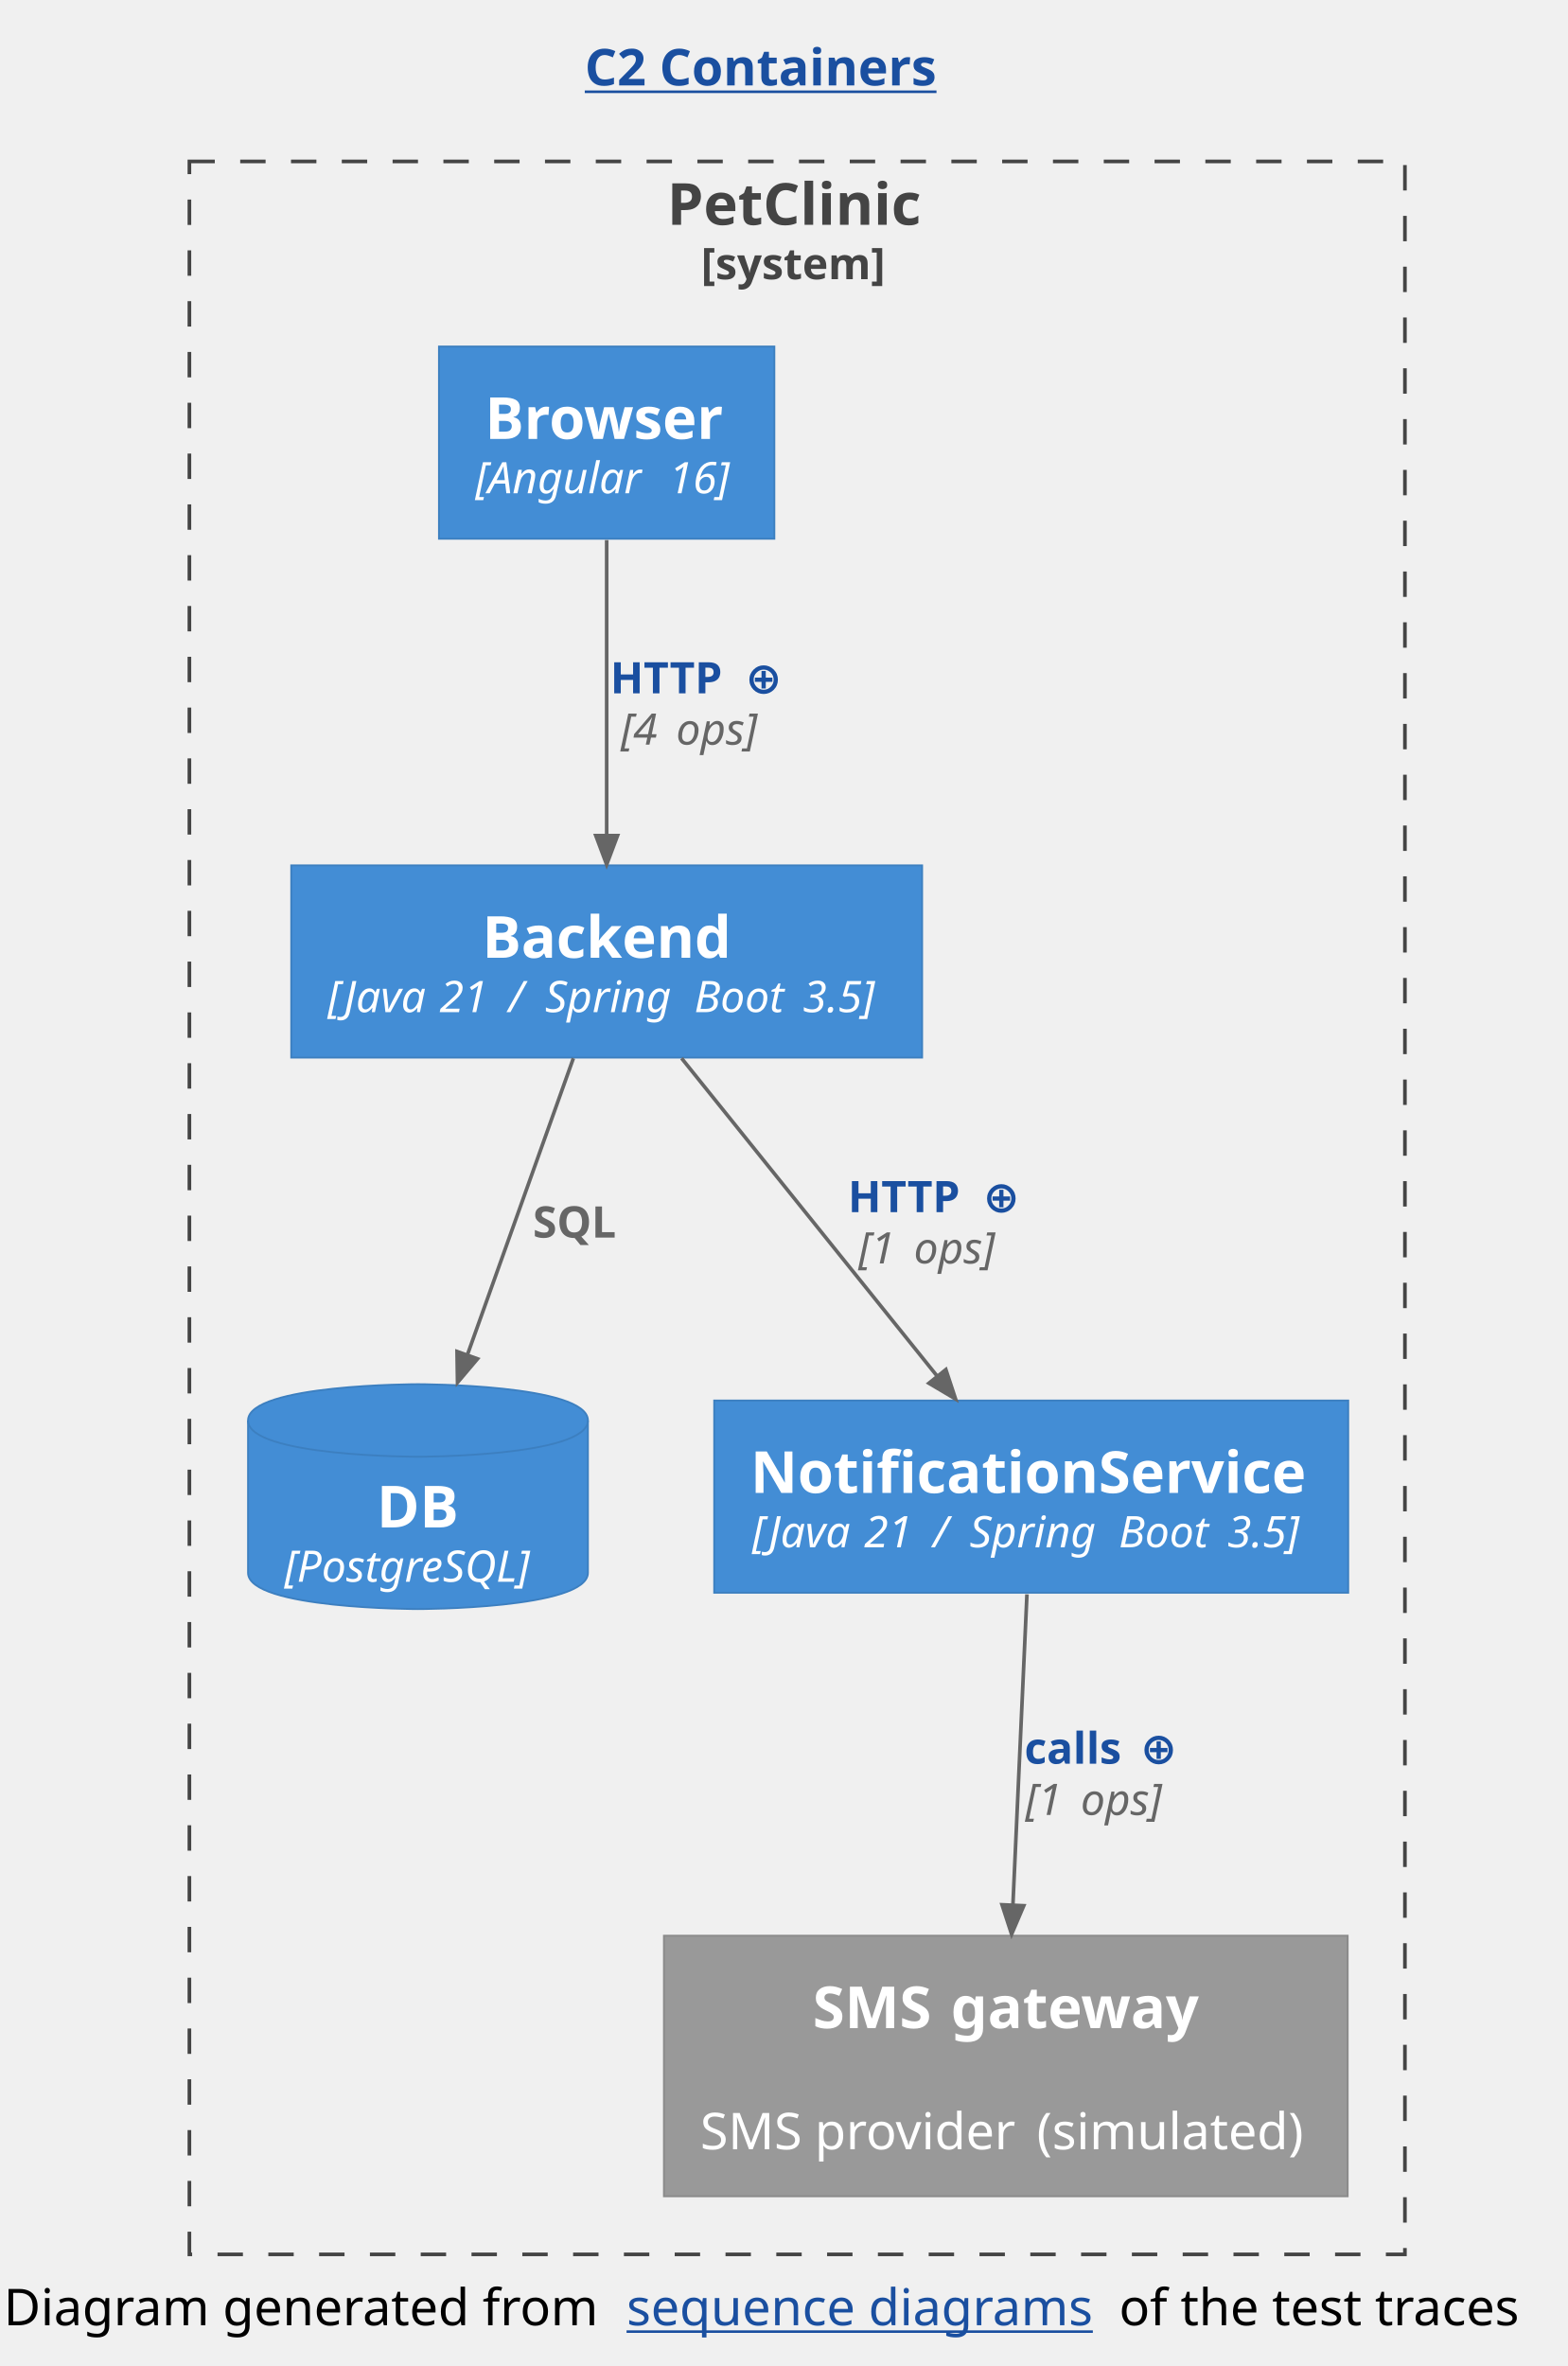
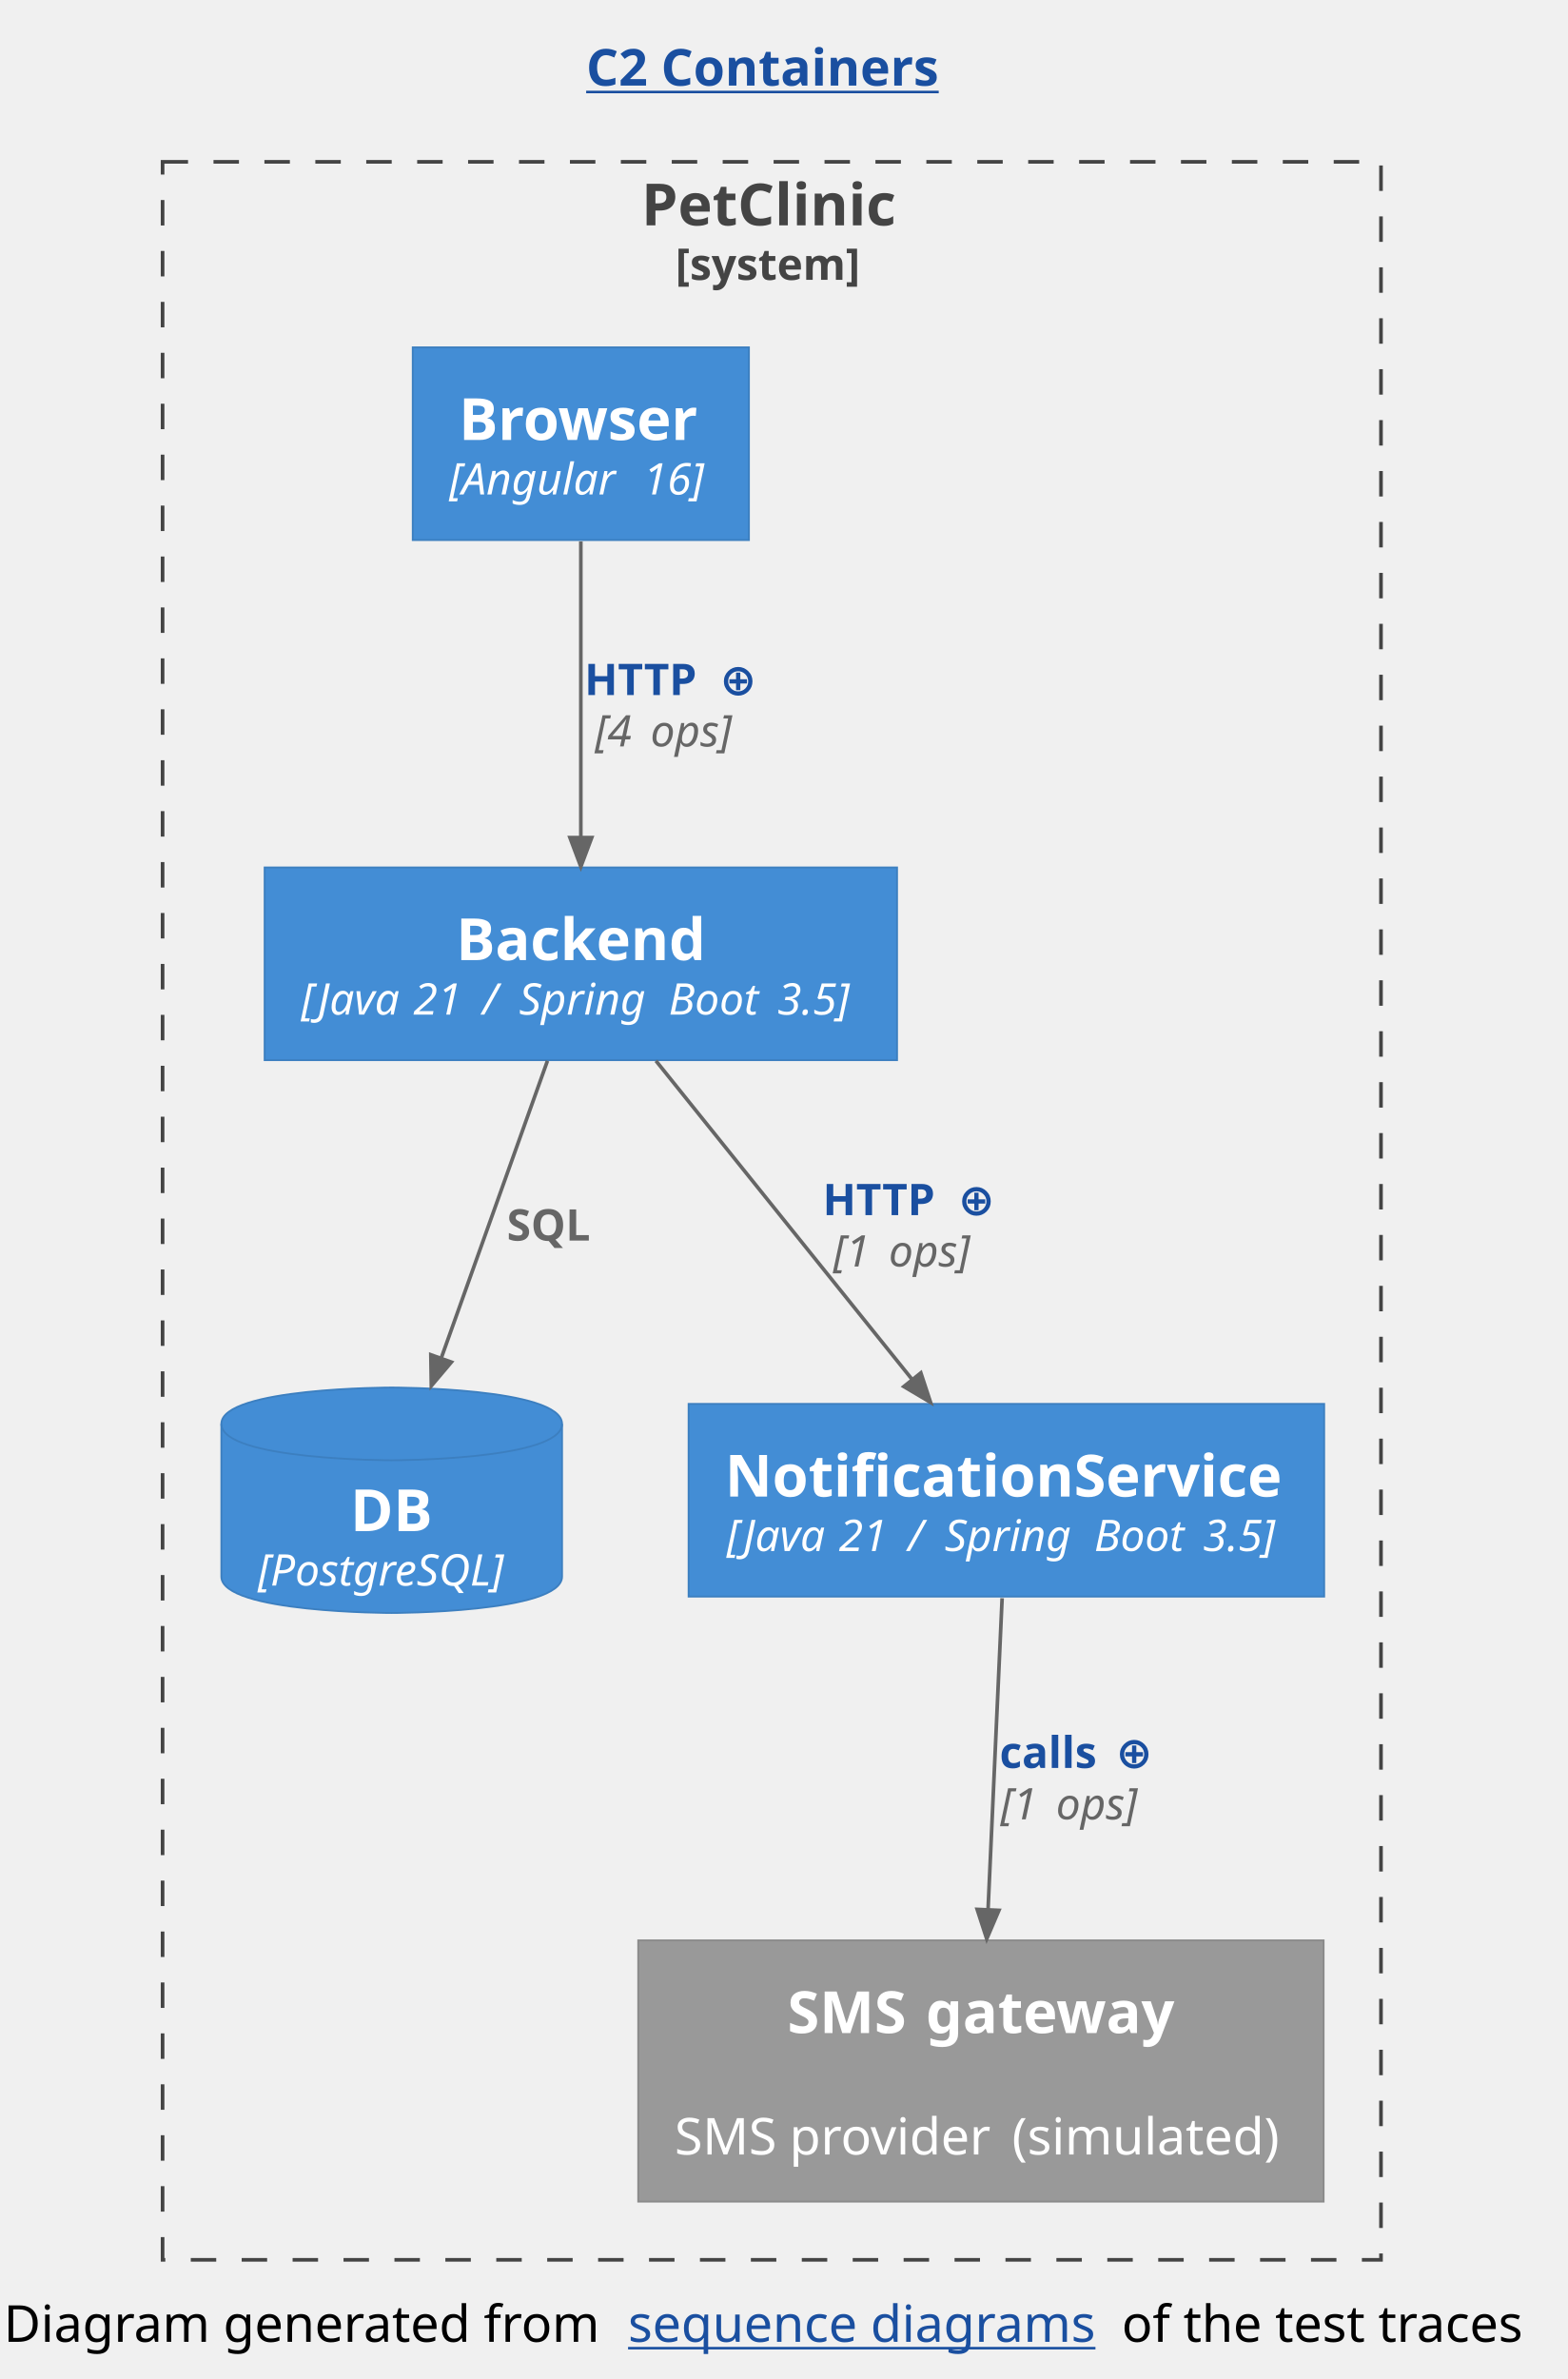
- <svg xmlns="http://www.w3.org/2000/svg" xmlns:xlink="http://www.w3.org/1999/xlink" contentStyleType="text/css" data-diagram-type="DESCRIPTION" height="652px" preserveAspectRatio="none" style="width:432px;height:652px;background:#FFFFFF;" version="1.1" viewBox="0 0 432 652" width="432px" zoomAndPan="magnify">
+ <svg xmlns="http://www.w3.org/2000/svg" xmlns:xlink="http://www.w3.org/1999/xlink" version="1.1" data-diagram-type="DESCRIPTION" style="width:431px;height:654px;background:#FFFFFF;" width="431px" height="654px" viewBox="0 0 431 654" zoomAndPan="magnify" preserveAspectRatio="none" contentStyleType="text/css">
  <defs />
-   <g>
+   <g font-family="sans-serif" lengthAdjust="spacing">
    <g class="title" data-source-line="6">
-       <a href="https://c4model.com/diagrams/container" target="_blank" rel="noopener noreferrer" title="What is a C2 diagram?" xlink:actuate="onRequest" xlink:href="https://c4model.com/diagrams/container" xlink:show="new" xlink:title="What is a C2 diagram?" xlink:type="simple">
-         <text fill="#1A4FA0" font-family="sans-serif" font-size="14" font-weight="bold" lengthAdjust="spacing" text-decoration="underline" textLength="102.067" x="161.166" y="23.535">C2 Containers</text>
+       <a target="_top" href="https://c4model.com/diagrams/container" xlink:href="https://c4model.com/diagrams/container" xlink:type="simple" xlink:actuate="onRequest" xlink:show="new" title="What is a C2 diagram?" xlink:title="What is a C2 diagram?">
+         <text x="161.166" y="23.535" fill="#1A4FA0" font-size="14" textLength="102.067" font-weight="700" text-decoration="underline">C2 Containers</text>
      </a>
    </g>
-     <g class="cluster" data-qualified-name="c2_system" data-source-line="1666" id="ent0002">
-       <rect fill="none" height="576.75" style="stroke:#444444;stroke-width:1;stroke-dasharray:7,7;" width="335" x="52.2" y="44.488" />
-       <text fill="#444444" font-family="sans-serif" font-size="16" font-weight="bold" lengthAdjust="spacing" textLength="71.703" x="183.848" y="61.957">PetClinic</text>
-       <text fill="#444444" font-family="sans-serif" font-size="12" font-weight="bold" lengthAdjust="spacing" textLength="52.992" x="193.204" y="76.934">[system]</text>
+     <g class="cluster" data-qualified-name="c2_system" id="ent0001" data-source-line="1690">
+       <rect x="44.7" y="44.488" width="335" height="576.75" fill="none" style="stroke:#444;stroke-width:1;stroke-dasharray:7,7;" />
+       <text x="176.348" y="61.957" fill="#444" font-size="16" textLength="71.703" font-weight="700">PetClinic</text>
+       <text x="185.704" y="76.934" fill="#444" font-size="12" textLength="52.992" font-weight="700">[system]</text>
    </g>
-     <g class="entity" data-qualified-name="c2_system.Backend" data-source-line="71" id="ent0003">
-       <rect fill="#438DD5" height="52.977" style="stroke:#3C7FC0;stroke-width:0.5;" width="173.885" x="80.26" y="238.468" />
-       <text fill="#FFFFFF" font-family="sans-serif" font-size="16" font-weight="bold" lengthAdjust="spacing" textLength="68.609" x="132.897" y="263.937">Backend</text>
-       <text fill="#FFFFFF" font-family="sans-serif" font-size="12" font-style="italic" lengthAdjust="spacing" textLength="27.1" x="90.26" y="278.914">[Java</text>
-       <text fill="#FFFFFF" font-family="sans-serif" font-size="12" font-style="italic" lengthAdjust="spacing" textLength="3.797" x="117.359" y="278.914"> </text>
-       <text fill="#FFFFFF" font-family="sans-serif" font-size="12" font-style="italic" lengthAdjust="spacing" textLength="15.176" x="121.156" y="278.914">21</text>
-       <text fill="#FFFFFF" font-family="sans-serif" font-size="12" font-style="italic" lengthAdjust="spacing" textLength="3.797" x="136.332" y="278.914"> </text>
-       <text fill="#FFFFFF" font-family="sans-serif" font-size="12" font-style="italic" lengthAdjust="spacing" textLength="6.293" x="140.129" y="278.914">/</text>
-       <text fill="#FFFFFF" font-family="sans-serif" font-size="12" font-style="italic" lengthAdjust="spacing" textLength="3.797" x="146.422" y="278.914"> </text>
-       <text fill="#FFFFFF" font-family="sans-serif" font-size="12" font-style="italic" lengthAdjust="spacing" textLength="37.324" x="150.219" y="278.914">Spring</text>
-       <text fill="#FFFFFF" font-family="sans-serif" font-size="12" font-style="italic" lengthAdjust="spacing" textLength="3.797" x="187.543" y="278.914"> </text>
-       <text fill="#FFFFFF" font-family="sans-serif" font-size="12" font-style="italic" lengthAdjust="spacing" textLength="26.133" x="191.34" y="278.914">Boot</text>
-       <text fill="#FFFFFF" font-family="sans-serif" font-size="12" font-style="italic" lengthAdjust="spacing" textLength="3.797" x="217.473" y="278.914"> </text>
-       <text fill="#FFFFFF" font-family="sans-serif" font-size="12" font-style="italic" lengthAdjust="spacing" textLength="22.875" x="221.269" y="278.914">3.5]</text>
+     <g class="entity" data-qualified-name="c2_system.Backend" id="ent0002" data-source-line="71">
+       <rect x="72.76" y="238.468" width="173.885" height="52.977" fill="#438DD5" style="stroke:#3C7FC0;stroke-width:0.5;" />
+       <text x="125.397" y="263.937" fill="#FFF" font-size="16" textLength="68.609" font-weight="700">Backend</text>
+       <text x="82.76" y="278.914" fill="#FFF" font-size="12" textLength="27.1" font-style="italic">[Java</text>
+       <text x="109.859" y="278.914" fill="#FFF" font-size="12" font-style="italic"> </text>
+       <text x="113.656" y="278.914" fill="#FFF" font-size="12" textLength="15.176" font-style="italic">21</text>
+       <text x="128.832" y="278.914" fill="#FFF" font-size="12" font-style="italic"> </text>
+       <text x="132.629" y="278.914" fill="#FFF" font-size="12" font-style="italic">/</text>
+       <text x="138.922" y="278.914" fill="#FFF" font-size="12" font-style="italic"> </text>
+       <text x="142.719" y="278.914" fill="#FFF" font-size="12" textLength="37.324" font-style="italic">Spring</text>
+       <text x="180.043" y="278.914" fill="#FFF" font-size="12" font-style="italic"> </text>
+       <text x="183.84" y="278.914" fill="#FFF" font-size="12" textLength="26.133" font-style="italic">Boot</text>
+       <text x="209.973" y="278.914" fill="#FFF" font-size="12" font-style="italic"> </text>
+       <text x="213.769" y="278.914" fill="#FFF" font-size="12" textLength="22.875" font-style="italic">3.5]</text>
    </g>
-     <g class="entity" data-qualified-name="c2_system.Browser" data-source-line="71" id="ent0004">
-       <rect fill="#438DD5" height="52.977" style="stroke:#3C7FC0;stroke-width:0.5;" width="92.439" x="120.98" y="95.488" />
-       <text fill="#FFFFFF" font-family="sans-serif" font-size="16" font-weight="bold" lengthAdjust="spacing" textLength="67.07" x="133.664" y="120.957">Browser</text>
-       <text fill="#FFFFFF" font-family="sans-serif" font-size="12" font-style="italic" lengthAdjust="spacing" textLength="49.565" x="130.98" y="135.934">[Angular</text>
-       <text fill="#FFFFFF" font-family="sans-serif" font-size="12" font-style="italic" lengthAdjust="spacing" textLength="3.797" x="180.544" y="135.934"> </text>
-       <text fill="#FFFFFF" font-family="sans-serif" font-size="12" font-style="italic" lengthAdjust="spacing" textLength="19.078" x="184.341" y="135.934">16]</text>
+     <g class="entity" data-qualified-name="c2_system.Browser" id="ent0003" data-source-line="71">
+       <rect x="113.48" y="95.488" width="92.439" height="52.977" fill="#438DD5" style="stroke:#3C7FC0;stroke-width:0.5;" />
+       <text x="126.164" y="120.957" fill="#FFF" font-size="16" textLength="67.07" font-weight="700">Browser</text>
+       <text x="123.48" y="135.934" fill="#FFF" font-size="12" textLength="49.564" font-style="italic">[Angular</text>
+       <text x="173.044" y="135.934" fill="#FFF" font-size="12" font-style="italic"> </text>
+       <text x="176.841" y="135.934" fill="#FFF" font-size="12" textLength="19.078" font-style="italic">16]</text>
    </g>
-     <g class="entity" data-qualified-name="c2_system.DB" data-source-line="75" id="ent0005">
-       <path d="M68.36,391.438 C68.36,381.438 115.198,381.438 115.198,381.438 C115.198,381.438 162.036,381.438 162.036,391.438 L162.036,433.415 C162.036,443.415 115.198,443.415 115.198,443.415 C115.198,443.415 68.36,443.415 68.36,433.415 L68.36,391.438" fill="#438DD5" style="stroke:#3C7FC0;stroke-width:0.5;" />
-       <path d="M68.36,391.438 C68.36,401.438 115.198,401.438 115.198,401.438 C115.198,401.438 162.036,401.438 162.036,391.438" fill="none" style="stroke:#3C7FC0;stroke-width:0.5;" />
-       <text fill="#FFFFFF" font-family="sans-serif" font-size="16" font-weight="bold" lengthAdjust="spacing" textLength="22.766" x="103.815" y="420.907">DB</text>
-       <text fill="#FFFFFF" font-family="sans-serif" font-size="12" font-style="italic" lengthAdjust="spacing" textLength="73.676" x="78.36" y="435.884">[PostgreSQL]</text>
+     <g class="entity" data-qualified-name="c2_system.DB" id="ent0004" data-source-line="75">
+       <path d="M60.86,391.438 C60.86,381.438 107.698,381.438 107.698,381.438 C107.698,381.438 154.535,381.438 154.535,391.438 L154.535,433.415 C154.535,443.415 107.698,443.415 107.698,443.415 C107.698,443.415 60.86,443.415 60.86,433.415 L60.86,391.438" style="stroke:#3C7FC0;stroke-width:0.5;" fill="#438DD5" />
+       <path d="M60.86,391.438 C60.86,401.438 107.698,401.438 107.698,401.438 C107.698,401.438 154.535,401.438 154.535,391.438" style="stroke:#3C7FC0;stroke-width:0.5;" fill="none" />
+       <text x="96.315" y="420.907" fill="#FFF" font-size="16" textLength="22.766" font-weight="700">DB</text>
+       <text x="70.86" y="435.884" fill="#FFF" font-size="12" textLength="73.676" font-style="italic">[PostgreSQL]</text>
    </g>
-     <g class="entity" data-qualified-name="c2_system.NotificationService" data-source-line="71" id="ent0006">
-       <rect fill="#438DD5" height="52.977" style="stroke:#3C7FC0;stroke-width:0.5;" width="174.75" x="196.83" y="385.938" />
-       <text fill="#FFFFFF" font-family="sans-serif" font-size="16" font-weight="bold" lengthAdjust="spacing" textLength="154.75" x="206.83" y="411.407">NotificationService</text>
-       <text fill="#FFFFFF" font-family="sans-serif" font-size="12" font-style="italic" lengthAdjust="spacing" textLength="27.1" x="207.262" y="426.384">[Java</text>
-       <text fill="#FFFFFF" font-family="sans-serif" font-size="12" font-style="italic" lengthAdjust="spacing" textLength="3.797" x="234.362" y="426.384"> </text>
-       <text fill="#FFFFFF" font-family="sans-serif" font-size="12" font-style="italic" lengthAdjust="spacing" textLength="15.176" x="238.159" y="426.384">21</text>
-       <text fill="#FFFFFF" font-family="sans-serif" font-size="12" font-style="italic" lengthAdjust="spacing" textLength="3.797" x="253.335" y="426.384"> </text>
-       <text fill="#FFFFFF" font-family="sans-serif" font-size="12" font-style="italic" lengthAdjust="spacing" textLength="6.293" x="257.132" y="426.384">/</text>
-       <text fill="#FFFFFF" font-family="sans-serif" font-size="12" font-style="italic" lengthAdjust="spacing" textLength="3.797" x="263.424" y="426.384"> </text>
-       <text fill="#FFFFFF" font-family="sans-serif" font-size="12" font-style="italic" lengthAdjust="spacing" textLength="37.324" x="267.221" y="426.384">Spring</text>
-       <text fill="#FFFFFF" font-family="sans-serif" font-size="12" font-style="italic" lengthAdjust="spacing" textLength="3.797" x="304.546" y="426.384"> </text>
-       <text fill="#FFFFFF" font-family="sans-serif" font-size="12" font-style="italic" lengthAdjust="spacing" textLength="26.133" x="308.342" y="426.384">Boot</text>
-       <text fill="#FFFFFF" font-family="sans-serif" font-size="12" font-style="italic" lengthAdjust="spacing" textLength="3.797" x="334.475" y="426.384"> </text>
-       <text fill="#FFFFFF" font-family="sans-serif" font-size="12" font-style="italic" lengthAdjust="spacing" textLength="22.875" x="338.272" y="426.384">3.5]</text>
+     <g class="entity" data-qualified-name="c2_system.NotificationService" id="ent0005" data-source-line="71">
+       <rect x="189.33" y="385.938" width="174.75" height="52.977" fill="#438DD5" style="stroke:#3C7FC0;stroke-width:0.5;" />
+       <text x="199.33" y="411.407" fill="#FFF" font-size="16" textLength="154.75" font-weight="700">NotificationService</text>
+       <text x="199.762" y="426.384" fill="#FFF" font-size="12" textLength="27.1" font-style="italic">[Java</text>
+       <text x="226.862" y="426.384" fill="#FFF" font-size="12" font-style="italic"> </text>
+       <text x="230.659" y="426.384" fill="#FFF" font-size="12" textLength="15.176" font-style="italic">21</text>
+       <text x="245.835" y="426.384" fill="#FFF" font-size="12" font-style="italic"> </text>
+       <text x="249.631" y="426.384" fill="#FFF" font-size="12" font-style="italic">/</text>
+       <text x="255.924" y="426.384" fill="#FFF" font-size="12" font-style="italic"> </text>
+       <text x="259.721" y="426.384" fill="#FFF" font-size="12" textLength="37.324" font-style="italic">Spring</text>
+       <text x="297.046" y="426.384" fill="#FFF" font-size="12" font-style="italic"> </text>
+       <text x="300.842" y="426.384" fill="#FFF" font-size="12" textLength="26.133" font-style="italic">Boot</text>
+       <text x="326.975" y="426.384" fill="#FFF" font-size="12" font-style="italic"> </text>
+       <text x="330.772" y="426.384" fill="#FFF" font-size="12" textLength="22.875" font-style="italic">3.5]</text>
    </g>
-     <g class="entity" data-qualified-name="c2_system.SMS_gateway" data-source-line="212" id="ent0007">
-       <rect fill="#999999" height="71.82" style="stroke:#8A8A8A;stroke-width:0.5;" width="188.444" x="182.98" y="533.418" />
-       <text fill="#FFFFFF" font-family="sans-serif" font-size="16" font-weight="bold" lengthAdjust="spacing" textLength="32.805" x="223.983" y="558.887">SMS</text>
-       <text fill="#FFFFFF" font-family="sans-serif" font-size="16" font-weight="bold" lengthAdjust="spacing" textLength="5.273" x="256.788" y="558.887"> </text>
-       <text fill="#FFFFFF" font-family="sans-serif" font-size="16" font-weight="bold" lengthAdjust="spacing" textLength="68.359" x="262.061" y="558.887">gateway</text>
-       <text fill="#FFFFFF" font-family="sans-serif" font-size="14" lengthAdjust="spacing" textLength="4.43" x="274.987" y="575.797"> </text>
-       <text fill="#FFFFFF" font-family="sans-serif" font-size="14" lengthAdjust="spacing" textLength="27.139" x="192.98" y="592.285">SMS</text>
-       <text fill="#FFFFFF" font-family="sans-serif" font-size="14" lengthAdjust="spacing" textLength="4.43" x="220.118" y="592.285"> </text>
-       <text fill="#FFFFFF" font-family="sans-serif" font-size="14" lengthAdjust="spacing" textLength="56.773" x="224.548" y="592.285">provider</text>
-       <text fill="#FFFFFF" font-family="sans-serif" font-size="14" lengthAdjust="spacing" textLength="4.43" x="281.32" y="592.285"> </text>
-       <text fill="#FFFFFF" font-family="sans-serif" font-size="14" lengthAdjust="spacing" textLength="75.674" x="285.75" y="592.285">(simulated)</text>
+     <g class="entity" data-qualified-name="c2_system.SMS_gateway" id="ent0006" data-source-line="218">
+       <rect x="175.48" y="533.418" width="188.444" height="71.82" fill="#999" style="stroke:#8A8A8A;stroke-width:0.5;" />
+       <text x="216.483" y="558.887" fill="#FFF" font-size="16" textLength="32.805" font-weight="700">SMS</text>
+       <text x="249.288" y="558.887" fill="#FFF" font-size="16" font-weight="700"> </text>
+       <text x="254.561" y="558.887" fill="#FFF" font-size="16" textLength="68.359" font-weight="700">gateway</text>
+       <text x="267.487" y="575.797" fill="#FFF" font-size="14"> </text>
+       <text x="185.48" y="592.285" fill="#FFF" font-size="14" textLength="27.139">SMS</text>
+       <text x="212.618" y="592.285" fill="#FFF" font-size="14"> </text>
+       <text x="217.048" y="592.285" fill="#FFF" font-size="14" textLength="56.772">provider</text>
+       <text x="273.821" y="592.285" fill="#FFF" font-size="14"> </text>
+       <text x="278.25" y="592.285" fill="#FFF" font-size="14" textLength="75.674">(simulated)</text>
    </g>
-     <g class="link" data-entity-1="ent0003" data-entity-2="ent0005" data-link-type="dependency" data-source-line="1779" id="lnk8">
-       <path d="M158.02,291.628 C149.1,316.588 138.242,346.975 128.782,373.445" fill="none" id="Backend-to-DB" style="stroke:#666666;stroke-width:1;" />
-       <polygon fill="#666666" points="126.09,380.978,131.607,374.454,125.957,372.435,126.09,380.978" style="stroke:#666666;stroke-width:1;" />
-       <text fill="#666666" font-family="sans-serif" font-size="12" font-weight="bold" lengthAdjust="spacing" textLength="23.719" x="146.86" y="341.04">SQL</text>
+     <g class="link" data-entity-1="ent0002" data-entity-2="ent0004" id="lnk7" data-source-line="1803" data-link-type="dependency">
+       <path d="M150.52,291.628 C141.6,316.588 130.742,346.975 121.282,373.445" style="stroke:#666;stroke-width:1;" fill="none" id="Backend-to-DB" />
+       <polygon points="118.59,380.978,124.107,374.455,118.457,372.435,118.59,380.978" fill="#666" style="stroke:#666;stroke-width:1;stroke-linejoin:miter;stroke-miterlimit:10;" />
+       <text x="139.36" y="341.04" fill="#666" font-size="12" textLength="23.719" font-weight="700">SQL</text>
    </g>
-     <g class="link" data-entity-1="ent0003" data-entity-2="ent0006" data-link-type="dependency" data-source-line="1779" id="lnk9">
-       <path d="M187.85,291.628 C209.1,318.058 237.027,352.773 258.347,379.293" fill="none" id="Backend-to-NotificationService" style="stroke:#666666;stroke-width:1;" />
-       <polygon fill="#666666" points="263.36,385.528,260.685,377.414,256.009,381.173,263.36,385.528" style="stroke:#666666;stroke-width:1;" />
-       <a href="genseq://c2-279a196c9d" target="_top" title="Click for the calls behind this line" xlink:actuate="onRequest" xlink:href="genseq://c2-279a196c9d" xlink:show="new" xlink:title="Click for the calls behind this line" xlink:type="simple">
-         <text fill="#1A4FA0" font-family="sans-serif" font-size="12" font-weight="bold" lengthAdjust="spacing" textLength="33.281" x="233.71" y="334.04">HTTP</text>
+     <g class="link" data-entity-1="ent0002" data-entity-2="ent0005" id="lnk8" data-source-line="1803" data-link-type="dependency">
+       <path d="M180.35,291.628 C201.6,318.058 229.527,352.773 250.847,379.293" style="stroke:#666;stroke-width:1;" fill="none" id="Backend-to-NotificationService" />
+       <polygon points="255.86,385.528,253.185,377.414,248.509,381.173,255.86,385.528" fill="#666" style="stroke:#666;stroke-width:1;stroke-linejoin:miter;stroke-miterlimit:10;" />
+       <a target="_top" href="genseq://c2-279a196c9d" xlink:href="genseq://c2-279a196c9d" xlink:type="simple" xlink:actuate="onRequest" xlink:show="new" title="Click for the calls behind this line" xlink:title="Click for the calls behind this line">
+         <text x="226.21" y="334.04" fill="#1A4FA0" font-size="12" textLength="33.281" font-weight="700">HTTP</text>
      </a>
-       <a href="genseq://c2-279a196c9d" target="_top" title="Click for the calls behind this line" xlink:actuate="onRequest" xlink:href="genseq://c2-279a196c9d" xlink:show="new" xlink:title="Click for the calls behind this line" xlink:type="simple">
-         <text fill="#1A4FA0" font-family="sans-serif" font-size="12" font-weight="bold" lengthAdjust="spacing" textLength="3.955" x="266.991" y="334.04"> </text>
+       <a target="_top" href="genseq://c2-279a196c9d" xlink:href="genseq://c2-279a196c9d" xlink:type="simple" xlink:actuate="onRequest" xlink:show="new" title="Click for the calls behind this line" xlink:title="Click for the calls behind this line">
+         <text x="259.491" y="334.04" fill="#1A4FA0" font-size="12" font-weight="700"> </text>
      </a>
-       <a href="genseq://c2-279a196c9d" target="_top" title="Click for the calls behind this line" xlink:actuate="onRequest" xlink:href="genseq://c2-279a196c9d" xlink:show="new" xlink:title="Click for the calls behind this line" xlink:type="simple">
-         <text fill="#1A4FA0" font-family="sans-serif" font-size="12" font-weight="bold" lengthAdjust="spacing" textLength="8.684" x="270.946" y="334.04">⊕</text>
+       <a target="_top" href="genseq://c2-279a196c9d" xlink:href="genseq://c2-279a196c9d" xlink:type="simple" xlink:actuate="onRequest" xlink:show="new" title="Click for the calls behind this line" xlink:title="Click for the calls behind this line">
+         <text x="263.446" y="334.04" fill="#1A4FA0" font-size="12" font-weight="700">⊕</text>
      </a>
-       <text fill="#666666" font-family="sans-serif" font-size="12" font-style="italic" lengthAdjust="spacing" textLength="11.49" x="236.554" y="348.173">[1</text>
-       <text fill="#666666" font-family="sans-serif" font-size="12" font-style="italic" lengthAdjust="spacing" textLength="3.797" x="248.045" y="348.173"> </text>
-       <text fill="#666666" font-family="sans-serif" font-size="12" font-style="italic" lengthAdjust="spacing" textLength="24.943" x="251.841" y="348.173">ops]</text>
+       <text x="229.054" y="348.173" fill="#666" font-size="12" textLength="11.49" font-style="italic">[1</text>
+       <text x="240.545" y="348.173" fill="#666" font-size="12" font-style="italic"> </text>
+       <text x="244.342" y="348.173" fill="#666" font-size="12" textLength="24.943" font-style="italic">ops]</text>
    </g>
-     <g class="link" data-entity-1="ent0004" data-entity-2="ent0003" data-link-type="dependency" data-source-line="1779" id="lnk10">
-       <path d="M167.2,148.838 C167.2,174.268 167.2,204.878 167.2,230.258" fill="none" id="Browser-to-Backend" style="stroke:#666666;stroke-width:1;" />
-       <polygon fill="#666666" points="167.2,238.258,170.2,230.258,164.2,230.258,167.2,238.258" style="stroke:#666666;stroke-width:1;" />
-       <a href="genseq://c2-43d2943456" target="_top" title="Click for the calls behind this line" xlink:actuate="onRequest" xlink:href="genseq://c2-43d2943456" xlink:show="new" xlink:title="Click for the calls behind this line" xlink:type="simple">
-         <text fill="#1A4FA0" font-family="sans-serif" font-size="12" font-weight="bold" lengthAdjust="spacing" textLength="33.281" x="168.2" y="191.07">HTTP</text>
+     <g class="link" data-entity-1="ent0003" data-entity-2="ent0002" id="lnk9" data-source-line="1803" data-link-type="dependency">
+       <path d="M159.7,148.838 C159.7,174.268 159.7,204.878 159.7,230.258" style="stroke:#666;stroke-width:1;" fill="none" id="Browser-to-Backend" />
+       <polygon points="159.7,238.258,162.7,230.258,156.7,230.258,159.7,238.258" fill="#666" style="stroke:#666;stroke-width:1;stroke-linejoin:miter;stroke-miterlimit:10;" />
+       <a target="_top" href="genseq://c2-43d2943456" xlink:href="genseq://c2-43d2943456" xlink:type="simple" xlink:actuate="onRequest" xlink:show="new" title="Click for the calls behind this line" xlink:title="Click for the calls behind this line">
+         <text x="160.7" y="191.07" fill="#1A4FA0" font-size="12" textLength="33.281" font-weight="700">HTTP</text>
      </a>
-       <a href="genseq://c2-43d2943456" target="_top" title="Click for the calls behind this line" xlink:actuate="onRequest" xlink:href="genseq://c2-43d2943456" xlink:show="new" xlink:title="Click for the calls behind this line" xlink:type="simple">
-         <text fill="#1A4FA0" font-family="sans-serif" font-size="12" font-weight="bold" lengthAdjust="spacing" textLength="3.955" x="201.481" y="191.07"> </text>
+       <a target="_top" href="genseq://c2-43d2943456" xlink:href="genseq://c2-43d2943456" xlink:type="simple" xlink:actuate="onRequest" xlink:show="new" title="Click for the calls behind this line" xlink:title="Click for the calls behind this line">
+         <text x="193.981" y="191.07" fill="#1A4FA0" font-size="12" font-weight="700"> </text>
      </a>
-       <a href="genseq://c2-43d2943456" target="_top" title="Click for the calls behind this line" xlink:actuate="onRequest" xlink:href="genseq://c2-43d2943456" xlink:show="new" xlink:title="Click for the calls behind this line" xlink:type="simple">
-         <text fill="#1A4FA0" font-family="sans-serif" font-size="12" font-weight="bold" lengthAdjust="spacing" textLength="8.684" x="205.436" y="191.07">⊕</text>
+       <a target="_top" href="genseq://c2-43d2943456" xlink:href="genseq://c2-43d2943456" xlink:type="simple" xlink:actuate="onRequest" xlink:show="new" title="Click for the calls behind this line" xlink:title="Click for the calls behind this line">
+         <text x="197.936" y="191.07" fill="#1A4FA0" font-size="12" font-weight="700">⊕</text>
      </a>
-       <text fill="#666666" font-family="sans-serif" font-size="12" font-style="italic" lengthAdjust="spacing" textLength="11.49" x="171.044" y="205.203">[4</text>
-       <text fill="#666666" font-family="sans-serif" font-size="12" font-style="italic" lengthAdjust="spacing" textLength="3.797" x="182.535" y="205.203"> </text>
-       <text fill="#666666" font-family="sans-serif" font-size="12" font-style="italic" lengthAdjust="spacing" textLength="24.943" x="186.332" y="205.203">ops]</text>
+       <text x="163.544" y="205.203" fill="#666" font-size="12" textLength="11.49" font-style="italic">[4</text>
+       <text x="175.035" y="205.203" fill="#666" font-size="12" font-style="italic"> </text>
+       <text x="178.832" y="205.203" fill="#666" font-size="12" textLength="24.943" font-style="italic">ops]</text>
    </g>
-     <g class="link" data-entity-1="ent0006" data-entity-2="ent0007" data-link-type="dependency" data-source-line="1779" id="lnk11">
-       <path d="M283.03,439.358 C281.87,465.018 280.438,496.506 279.158,525.026" fill="none" id="NotificationService-to-SMS_gateway" style="stroke:#666666;stroke-width:1;" />
-       <polygon fill="#666666" points="278.8,533.018,282.155,525.161,276.161,524.892,278.8,533.018" style="stroke:#666666;stroke-width:1;" />
-       <a href="genseq://c2-cb01a30b7a" target="_top" title="Click for the calls behind this line" xlink:actuate="onRequest" xlink:href="genseq://c2-cb01a30b7a" xlink:show="new" xlink:title="Click for the calls behind this line" xlink:type="simple">
-         <text fill="#1A4FA0" font-family="sans-serif" font-size="12" font-weight="bold" lengthAdjust="spacing" textLength="28.031" x="282.33" y="486.02">calls</text>
+     <g class="link" data-entity-1="ent0005" data-entity-2="ent0006" id="lnk10" data-source-line="1803" data-link-type="dependency">
+       <path d="M275.53,439.358 C274.37,465.018 272.938,496.506 271.658,525.026" style="stroke:#666;stroke-width:1;" fill="none" id="NotificationService-to-SMS_gateway" />
+       <polygon points="271.3,533.018,274.655,525.161,268.661,524.892,271.3,533.018" fill="#666" style="stroke:#666;stroke-width:1;stroke-linejoin:miter;stroke-miterlimit:10;" />
+       <a target="_top" href="genseq://c2-cb01a30b7a" xlink:href="genseq://c2-cb01a30b7a" xlink:type="simple" xlink:actuate="onRequest" xlink:show="new" title="Click for the calls behind this line" xlink:title="Click for the calls behind this line">
+         <text x="274.83" y="486.02" fill="#1A4FA0" font-size="12" textLength="28.031" font-weight="700">calls</text>
      </a>
-       <a href="genseq://c2-cb01a30b7a" target="_top" title="Click for the calls behind this line" xlink:actuate="onRequest" xlink:href="genseq://c2-cb01a30b7a" xlink:show="new" xlink:title="Click for the calls behind this line" xlink:type="simple">
-         <text fill="#1A4FA0" font-family="sans-serif" font-size="12" font-weight="bold" lengthAdjust="spacing" textLength="3.955" x="310.361" y="486.02"> </text>
+       <a target="_top" href="genseq://c2-cb01a30b7a" xlink:href="genseq://c2-cb01a30b7a" xlink:type="simple" xlink:actuate="onRequest" xlink:show="new" title="Click for the calls behind this line" xlink:title="Click for the calls behind this line">
+         <text x="302.861" y="486.02" fill="#1A4FA0" font-size="12" font-weight="700"> </text>
      </a>
-       <a href="genseq://c2-cb01a30b7a" target="_top" title="Click for the calls behind this line" xlink:actuate="onRequest" xlink:href="genseq://c2-cb01a30b7a" xlink:show="new" xlink:title="Click for the calls behind this line" xlink:type="simple">
-         <text fill="#1A4FA0" font-family="sans-serif" font-size="12" font-weight="bold" lengthAdjust="spacing" textLength="8.684" x="314.316" y="486.02">⊕</text>
+       <a target="_top" href="genseq://c2-cb01a30b7a" xlink:href="genseq://c2-cb01a30b7a" xlink:type="simple" xlink:actuate="onRequest" xlink:show="new" title="Click for the calls behind this line" xlink:title="Click for the calls behind this line">
+         <text x="306.816" y="486.02" fill="#1A4FA0" font-size="12" font-weight="700">⊕</text>
      </a>
-       <text fill="#666666" font-family="sans-serif" font-size="12" font-style="italic" lengthAdjust="spacing" textLength="11.49" x="282.549" y="500.153">[1</text>
-       <text fill="#666666" font-family="sans-serif" font-size="12" font-style="italic" lengthAdjust="spacing" textLength="3.797" x="294.04" y="500.153"> </text>
-       <text fill="#666666" font-family="sans-serif" font-size="12" font-style="italic" lengthAdjust="spacing" textLength="24.943" x="297.837" y="500.153">ops]</text>
+       <text x="275.049" y="500.153" fill="#666" font-size="12" textLength="11.49" font-style="italic">[1</text>
+       <text x="286.54" y="500.153" fill="#666" font-size="12" font-style="italic"> </text>
+       <text x="290.337" y="500.153" fill="#666" font-size="12" textLength="24.943" font-style="italic">ops]</text>
    </g>
    <g class="caption" data-source-line="18">
-       <text fill="#000000" font-family="sans-serif" font-size="14" lengthAdjust="spacing" textLength="167.255" x="1" y="640.773">Diagram generated from</text>
-       <a href="#sequence" target="_top" title="Open the Sequence tab" xlink:actuate="onRequest" xlink:href="#sequence" xlink:show="new" xlink:title="Open the Sequence tab" xlink:type="simple">
-         <text fill="#1A4FA0" font-family="sans-serif" font-size="14" lengthAdjust="spacing" text-decoration="underline" textLength="131.311" x="172.685" y="640.773">sequence diagrams</text>
+       <text x="1" y="643.773" fill="#000" font-size="14" textLength="167.255">Diagram generated from</text>
+       <a target="_top" href="#sequence" xlink:href="#sequence" xlink:type="simple" xlink:actuate="onRequest" xlink:show="new" title="Open the Sequence tab" xlink:title="Open the Sequence tab">
+         <text x="172.685" y="643.773" fill="#1A4FA0" font-size="14" textLength="131.312" text-decoration="underline">sequence diagrams</text>
      </a>
-       <text fill="#000000" font-family="sans-serif" font-size="14" lengthAdjust="spacing" textLength="114.974" x="308.426" y="640.773">of the test traces</text>
+       <text x="308.426" y="643.773" fill="#000" font-size="14" textLength="114.974">of the test traces</text>
    </g>
  </g>
</svg>
